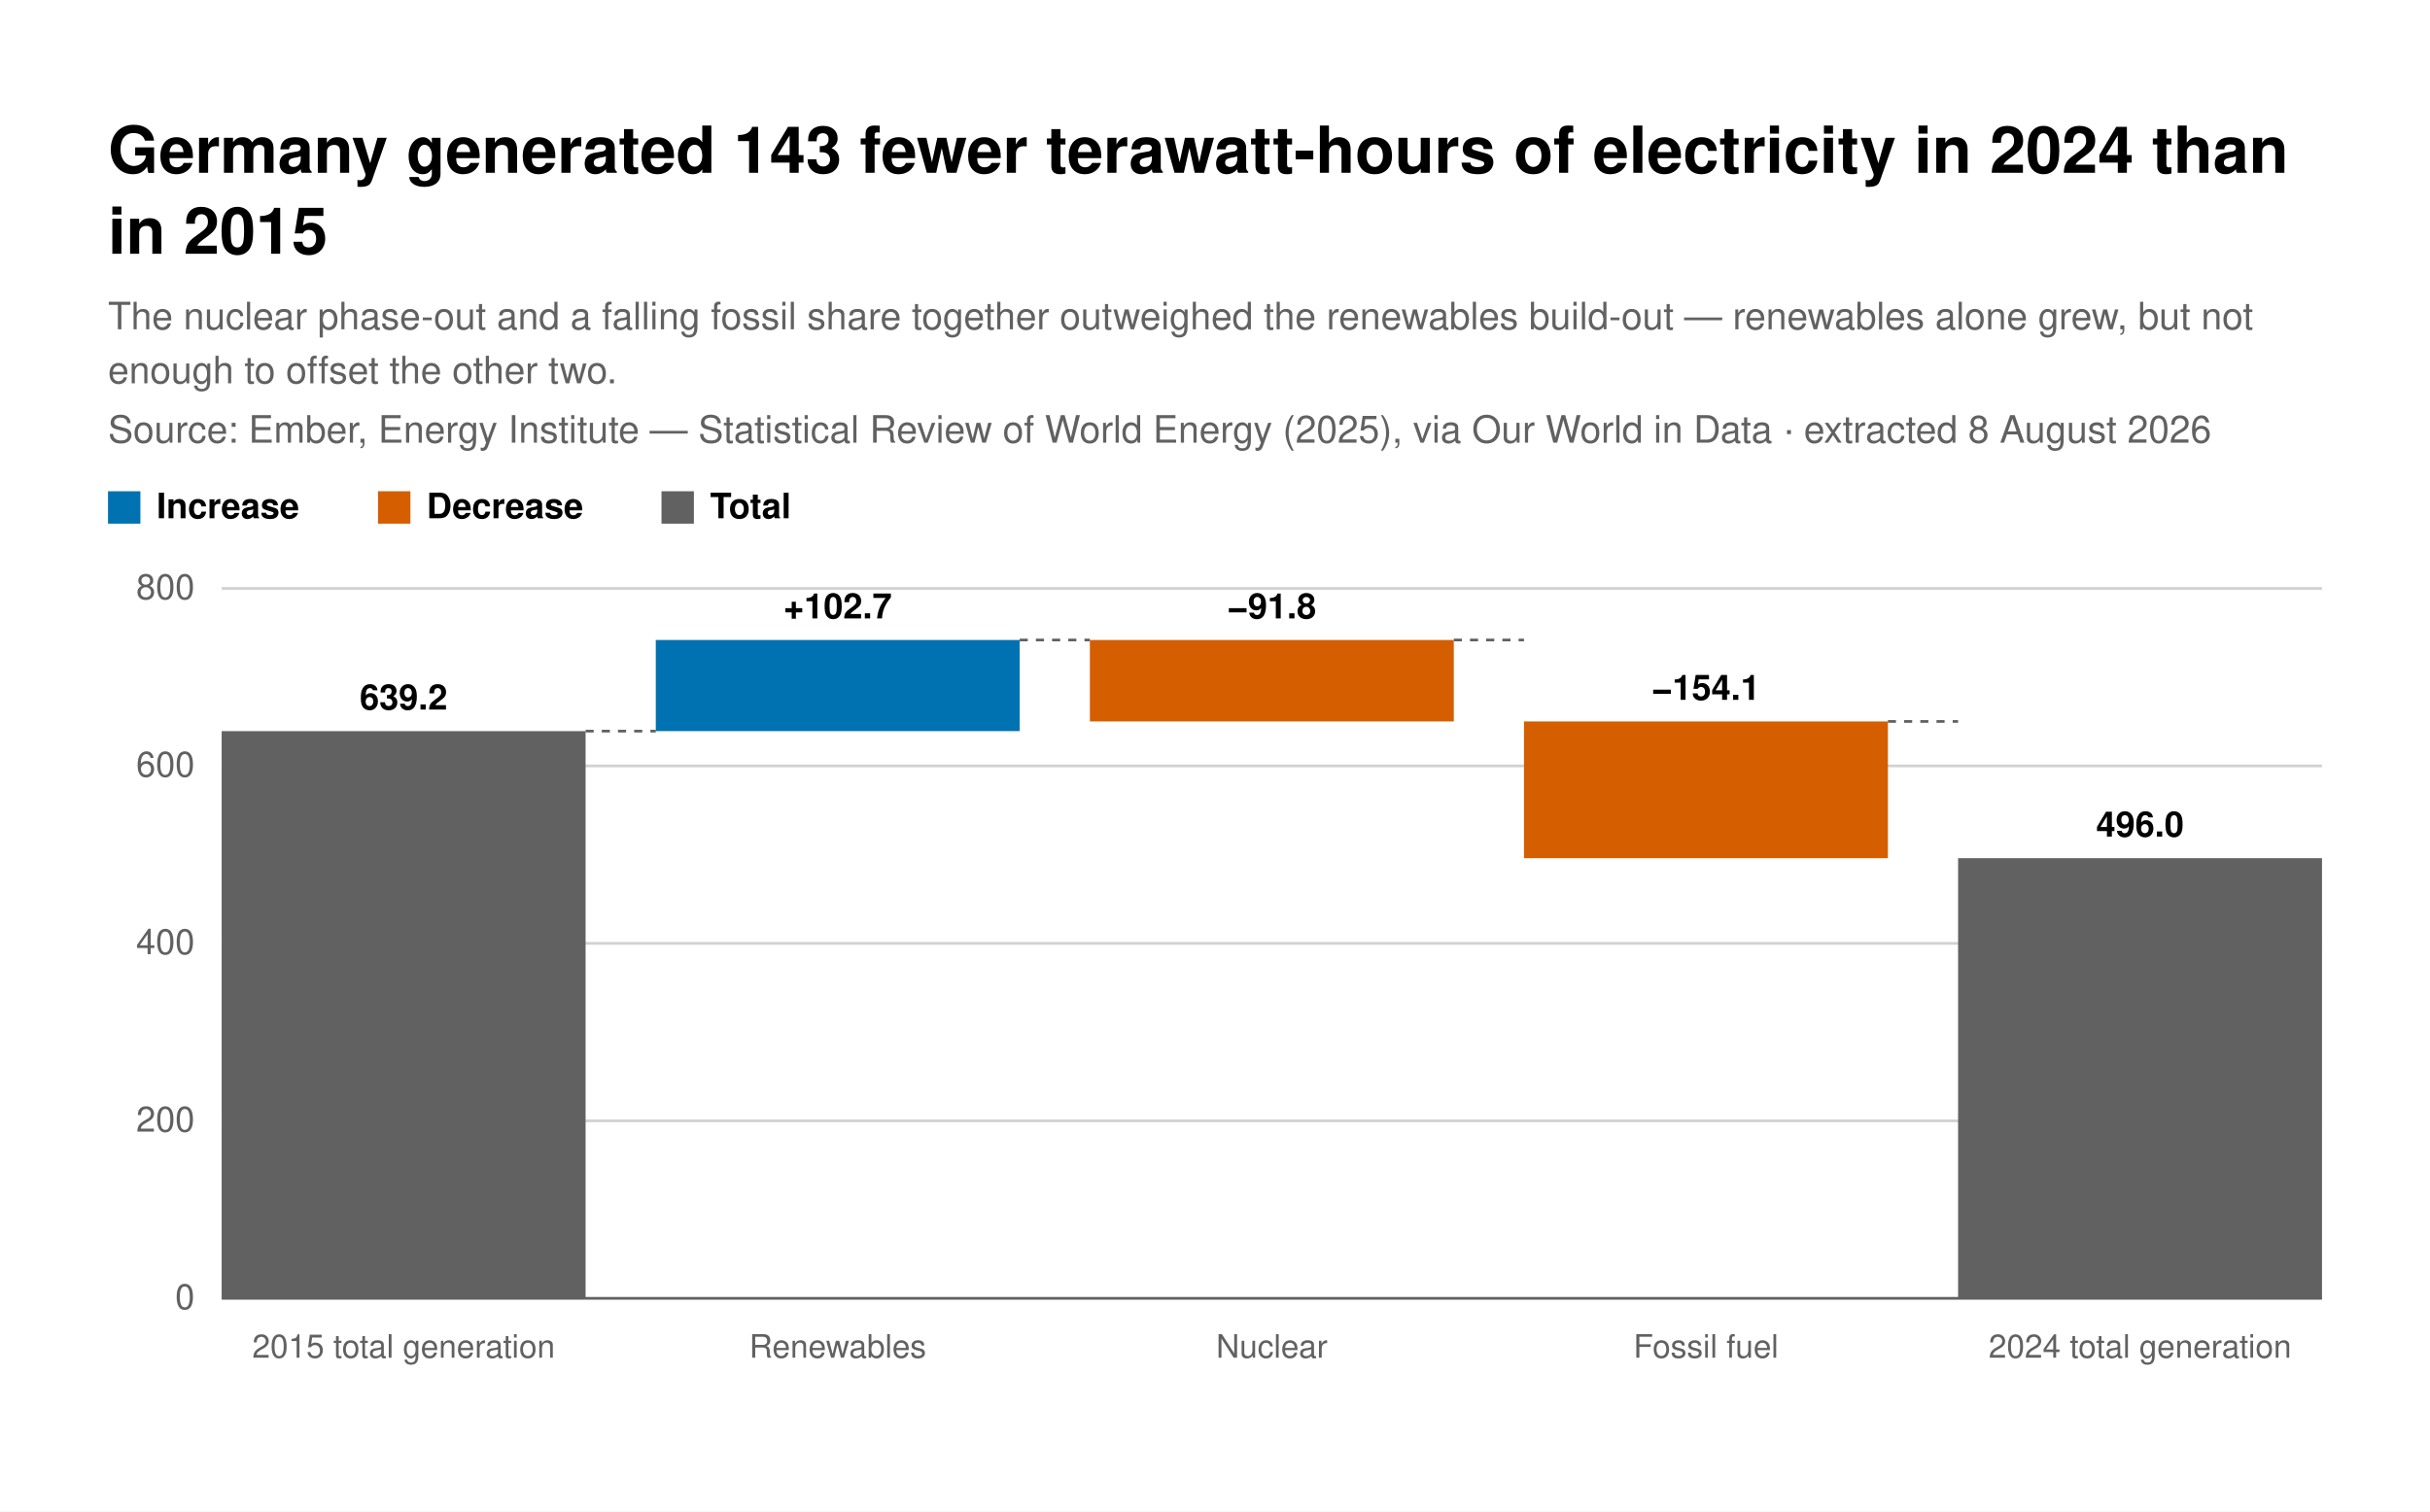
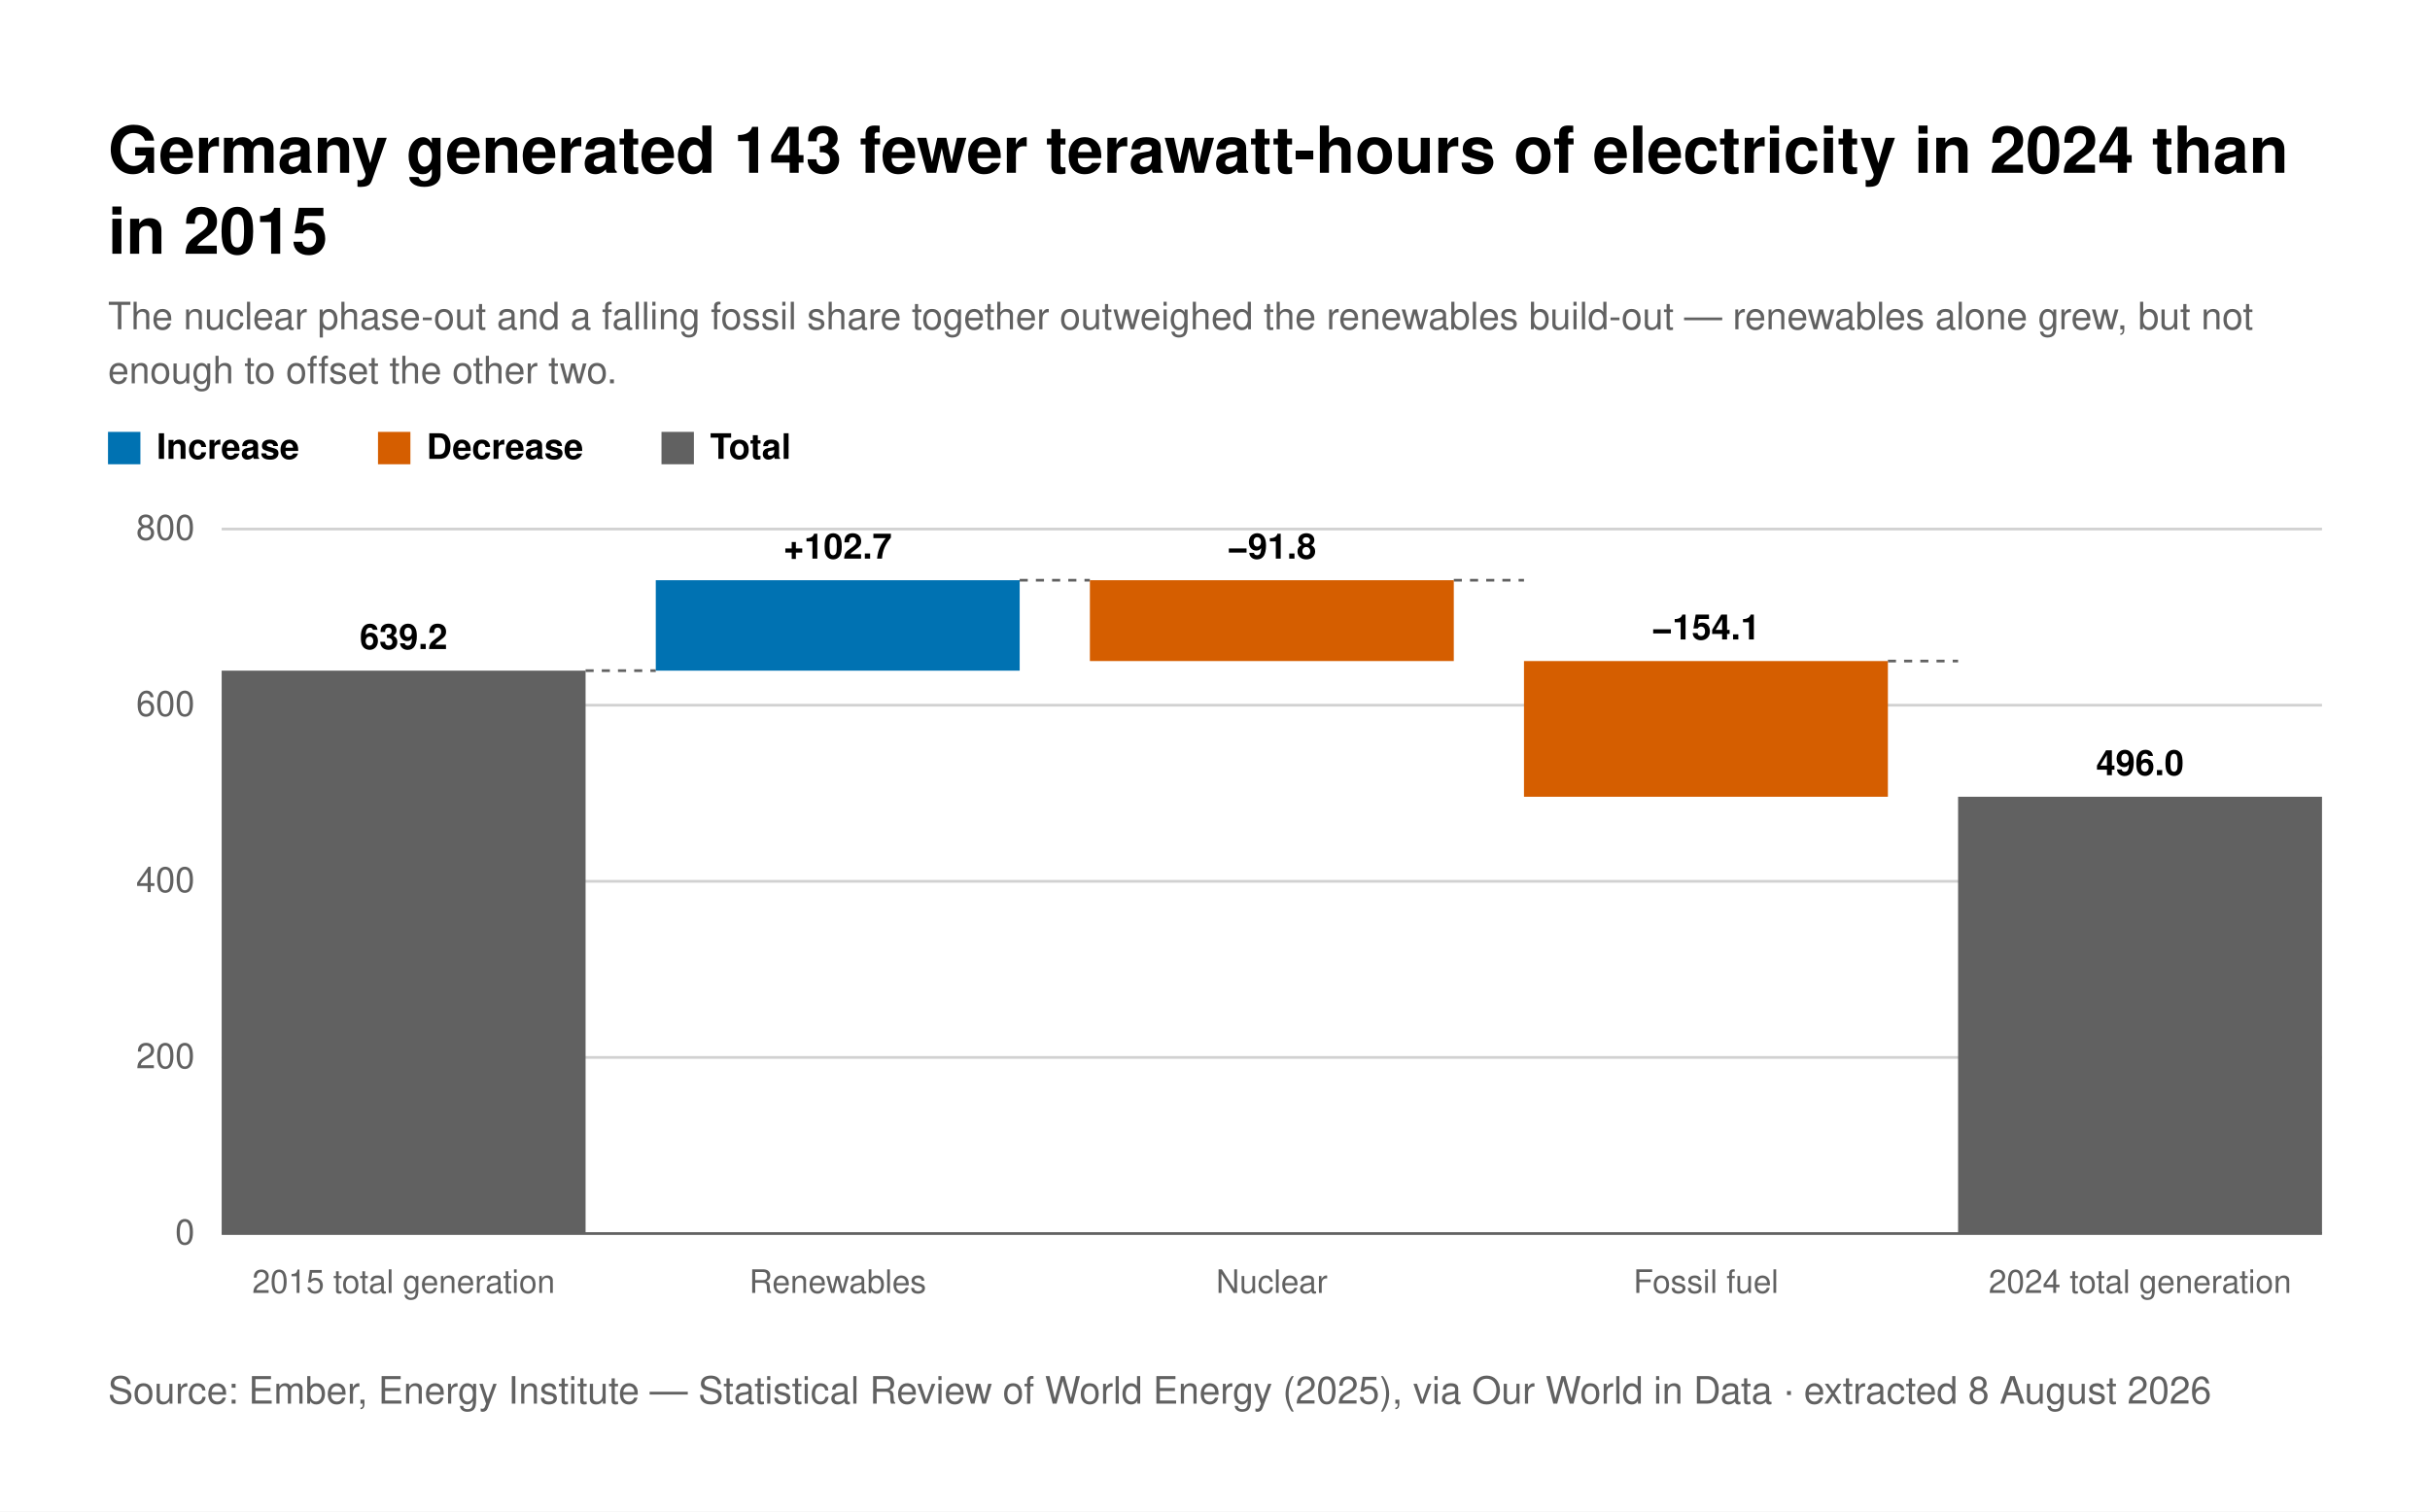
<svg xmlns="http://www.w3.org/2000/svg" width="900" height="560" viewBox="0 0 900 560" role="img" font-family="Helvetica, Arial, sans-serif">
  <rect x="0" y="0" width="900" height="560" fill="#FFFFFF" />
  <text x="40" y="64" fill="#000000" font-size="24" font-weight="700">Germany generated 143 fewer terawatt-hours of electricity in 2024 than</text>
  <text x="40" y="94" fill="#000000" font-size="24" font-weight="700">in 2015</text>
  <text x="40" y="122" fill="#616161" font-size="14">The nuclear phase-out and a falling fossil share together outweighed the renewables build-out — renewables alone grew, but not</text>
  <text x="40" y="142" fill="#616161" font-size="14">enough to offset the other two.</text>
-   <text x="40" y="164" fill="#616161" font-size="14">Source: Ember, Energy Institute — Statistical Review of World Energy (2025), via Our World in Data · extracted 8 August 2026</text>
-   <rect x="40" y="182" width="12" height="12" fill="#0072B2" />
-   <text x="58" y="192" fill="#000000" font-size="13" font-weight="600">Increase</text>
-   <rect x="140" y="182" width="12" height="12" fill="#D55E00" />
-   <text x="158" y="192" fill="#000000" font-size="13" font-weight="600">Decrease</text>
-   <rect x="245" y="182" width="12" height="12" fill="#616161" />
-   <text x="263" y="192" fill="#000000" font-size="13" font-weight="600">Total</text>
+   <text x="40" y="520" fill="#616161" font-size="14">Source: Ember, Energy Institute — Statistical Review of World Energy (2025), via Our World in Data · extracted 8 August 2026</text>
+   <rect x="40" y="160" width="12" height="12" fill="#0072B2" />
+   <text x="58" y="170" fill="#000000" font-size="13" font-weight="600">Increase</text>
+   <rect x="140" y="160" width="12" height="12" fill="#D55E00" />
+   <text x="158" y="170" fill="#000000" font-size="13" font-weight="600">Decrease</text>
+   <rect x="245" y="160" width="12" height="12" fill="#616161" />
+   <text x="263" y="170" fill="#000000" font-size="13" font-weight="600">Total</text>
  <g>
-     <line x1="82.1" x2="860" y1="481" y2="481" stroke="#616161" stroke-width="1" />
-     <text x="72.1" y="485" fill="#616161" font-size="13" text-anchor="end">0</text>
+     <line x1="82.1" x2="860" y1="457" y2="457" stroke="#616161" stroke-width="1" />
+     <text x="72.1" y="461" fill="#616161" font-size="13" text-anchor="end">0</text>
  </g>
  <g>
-     <line x1="82.1" x2="860" y1="415.25" y2="415.25" stroke="#d1d1d1" stroke-width="1" />
-     <text x="72.1" y="419.25" fill="#616161" font-size="13" text-anchor="end">200</text>
+     <line x1="82.1" x2="860" y1="391.75" y2="391.75" stroke="#d1d1d1" stroke-width="1" />
+     <text x="72.1" y="395.75" fill="#616161" font-size="13" text-anchor="end">200</text>
  </g>
  <g>
-     <line x1="82.1" x2="860" y1="349.5" y2="349.5" stroke="#d1d1d1" stroke-width="1" />
-     <text x="72.1" y="353.5" fill="#616161" font-size="13" text-anchor="end">400</text>
+     <line x1="82.1" x2="860" y1="326.5" y2="326.5" stroke="#d1d1d1" stroke-width="1" />
+     <text x="72.1" y="330.5" fill="#616161" font-size="13" text-anchor="end">400</text>
  </g>
  <g>
-     <line x1="82.1" x2="860" y1="283.75" y2="283.75" stroke="#d1d1d1" stroke-width="1" />
-     <text x="72.1" y="287.75" fill="#616161" font-size="13" text-anchor="end">600</text>
+     <line x1="82.1" x2="860" y1="261.25" y2="261.25" stroke="#d1d1d1" stroke-width="1" />
+     <text x="72.1" y="265.25" fill="#616161" font-size="13" text-anchor="end">600</text>
  </g>
  <g>
-     <line x1="82.1" x2="860" y1="218" y2="218" stroke="#d1d1d1" stroke-width="1" />
-     <text x="72.1" y="222" fill="#616161" font-size="13" text-anchor="end">800</text>
+     <line x1="82.1" x2="860" y1="196" y2="196" stroke="#d1d1d1" stroke-width="1" />
+     <text x="72.1" y="200" fill="#616161" font-size="13" text-anchor="end">800</text>
  </g>
-   <line x1="216.88" x2="242.88" y1="270.863" y2="270.863" stroke="#616161" stroke-width="1" stroke-dasharray="3 3" />
-   <line x1="377.66" x2="403.66" y1="237.1" y2="237.1" stroke="#616161" stroke-width="1" stroke-dasharray="3 3" />
-   <line x1="538.44" x2="564.44" y1="237.1" y2="237.1" stroke="#616161" stroke-width="1" stroke-dasharray="3 3" />
-   <line x1="699.22" x2="725.22" y1="267.28" y2="267.28" stroke="#616161" stroke-width="1" stroke-dasharray="3 3" />
+   <line x1="216.88" x2="242.88" y1="248.461" y2="248.461" stroke="#616161" stroke-width="1" stroke-dasharray="3 3" />
+   <line x1="377.66" x2="403.66" y1="214.955" y2="214.955" stroke="#616161" stroke-width="1" stroke-dasharray="3 3" />
+   <line x1="538.44" x2="564.44" y1="214.955" y2="214.955" stroke="#616161" stroke-width="1" stroke-dasharray="3 3" />
+   <line x1="699.22" x2="725.22" y1="244.905" y2="244.905" stroke="#616161" stroke-width="1" stroke-dasharray="3 3" />
  <g>
-     <rect x="82.1" y="270.863" width="134.78" height="210.137" fill="#616161" />
-     <text x="149.49" y="262.863" fill="#000000" font-size="13" font-weight="700" text-anchor="middle">639.2</text>
-     <text x="149.49" y="503" fill="#616161" font-size="12" text-anchor="middle">2015 total generation</text>
+     <rect x="82.1" y="248.461" width="134.78" height="208.539" fill="#616161" />
+     <text x="149.49" y="240.461" fill="#000000" font-size="13" font-weight="700" text-anchor="middle">639.2</text>
+     <text x="149.49" y="479" fill="#616161" font-size="12" text-anchor="middle">2015 total generation</text>
  </g>
  <g>
-     <rect x="242.88" y="237.1" width="134.78" height="33.763" fill="#0072B2" />
-     <text x="310.27" y="229.1" fill="#000000" font-size="13" font-weight="700" text-anchor="middle">+102.7</text>
-     <text x="310.27" y="503" fill="#616161" font-size="12" text-anchor="middle">Renewables</text>
+     <rect x="242.88" y="214.955" width="134.78" height="33.506" fill="#0072B2" />
+     <text x="310.27" y="206.955" fill="#000000" font-size="13" font-weight="700" text-anchor="middle">+102.7</text>
+     <text x="310.27" y="479" fill="#616161" font-size="12" text-anchor="middle">Renewables</text>
  </g>
  <g>
-     <rect x="403.66" y="237.1" width="134.78" height="30.179" fill="#D55E00" />
-     <text x="471.05" y="229.1" fill="#000000" font-size="13" font-weight="700" text-anchor="middle">−91.8</text>
-     <text x="471.05" y="503" fill="#616161" font-size="12" text-anchor="middle">Nuclear</text>
+     <rect x="403.66" y="214.955" width="134.78" height="29.95" fill="#D55E00" />
+     <text x="471.05" y="206.955" fill="#000000" font-size="13" font-weight="700" text-anchor="middle">−91.8</text>
+     <text x="471.05" y="479" fill="#616161" font-size="12" text-anchor="middle">Nuclear</text>
  </g>
  <g>
-     <rect x="564.44" y="267.28" width="134.78" height="50.66" fill="#D55E00" />
-     <text x="631.83" y="259.28" fill="#000000" font-size="13" font-weight="700" text-anchor="middle">−154.1</text>
-     <text x="631.83" y="503" fill="#616161" font-size="12" text-anchor="middle">Fossil fuel</text>
+     <rect x="564.44" y="244.905" width="134.78" height="50.275" fill="#D55E00" />
+     <text x="631.83" y="236.905" fill="#000000" font-size="13" font-weight="700" text-anchor="middle">−154.1</text>
+     <text x="631.83" y="479" fill="#616161" font-size="12" text-anchor="middle">Fossil fuel</text>
  </g>
  <g>
-     <rect x="725.22" y="317.94" width="134.78" height="163.06" fill="#616161" />
-     <text x="792.61" y="309.94" fill="#000000" font-size="13" font-weight="700" text-anchor="middle">496.0</text>
-     <text x="792.61" y="503" fill="#616161" font-size="12" text-anchor="middle">2024 total generation</text>
+     <rect x="725.22" y="295.18" width="134.78" height="161.82" fill="#616161" />
+     <text x="792.61" y="287.18" fill="#000000" font-size="13" font-weight="700" text-anchor="middle">496.0</text>
+     <text x="792.61" y="479" fill="#616161" font-size="12" text-anchor="middle">2024 total generation</text>
  </g>
</svg>
